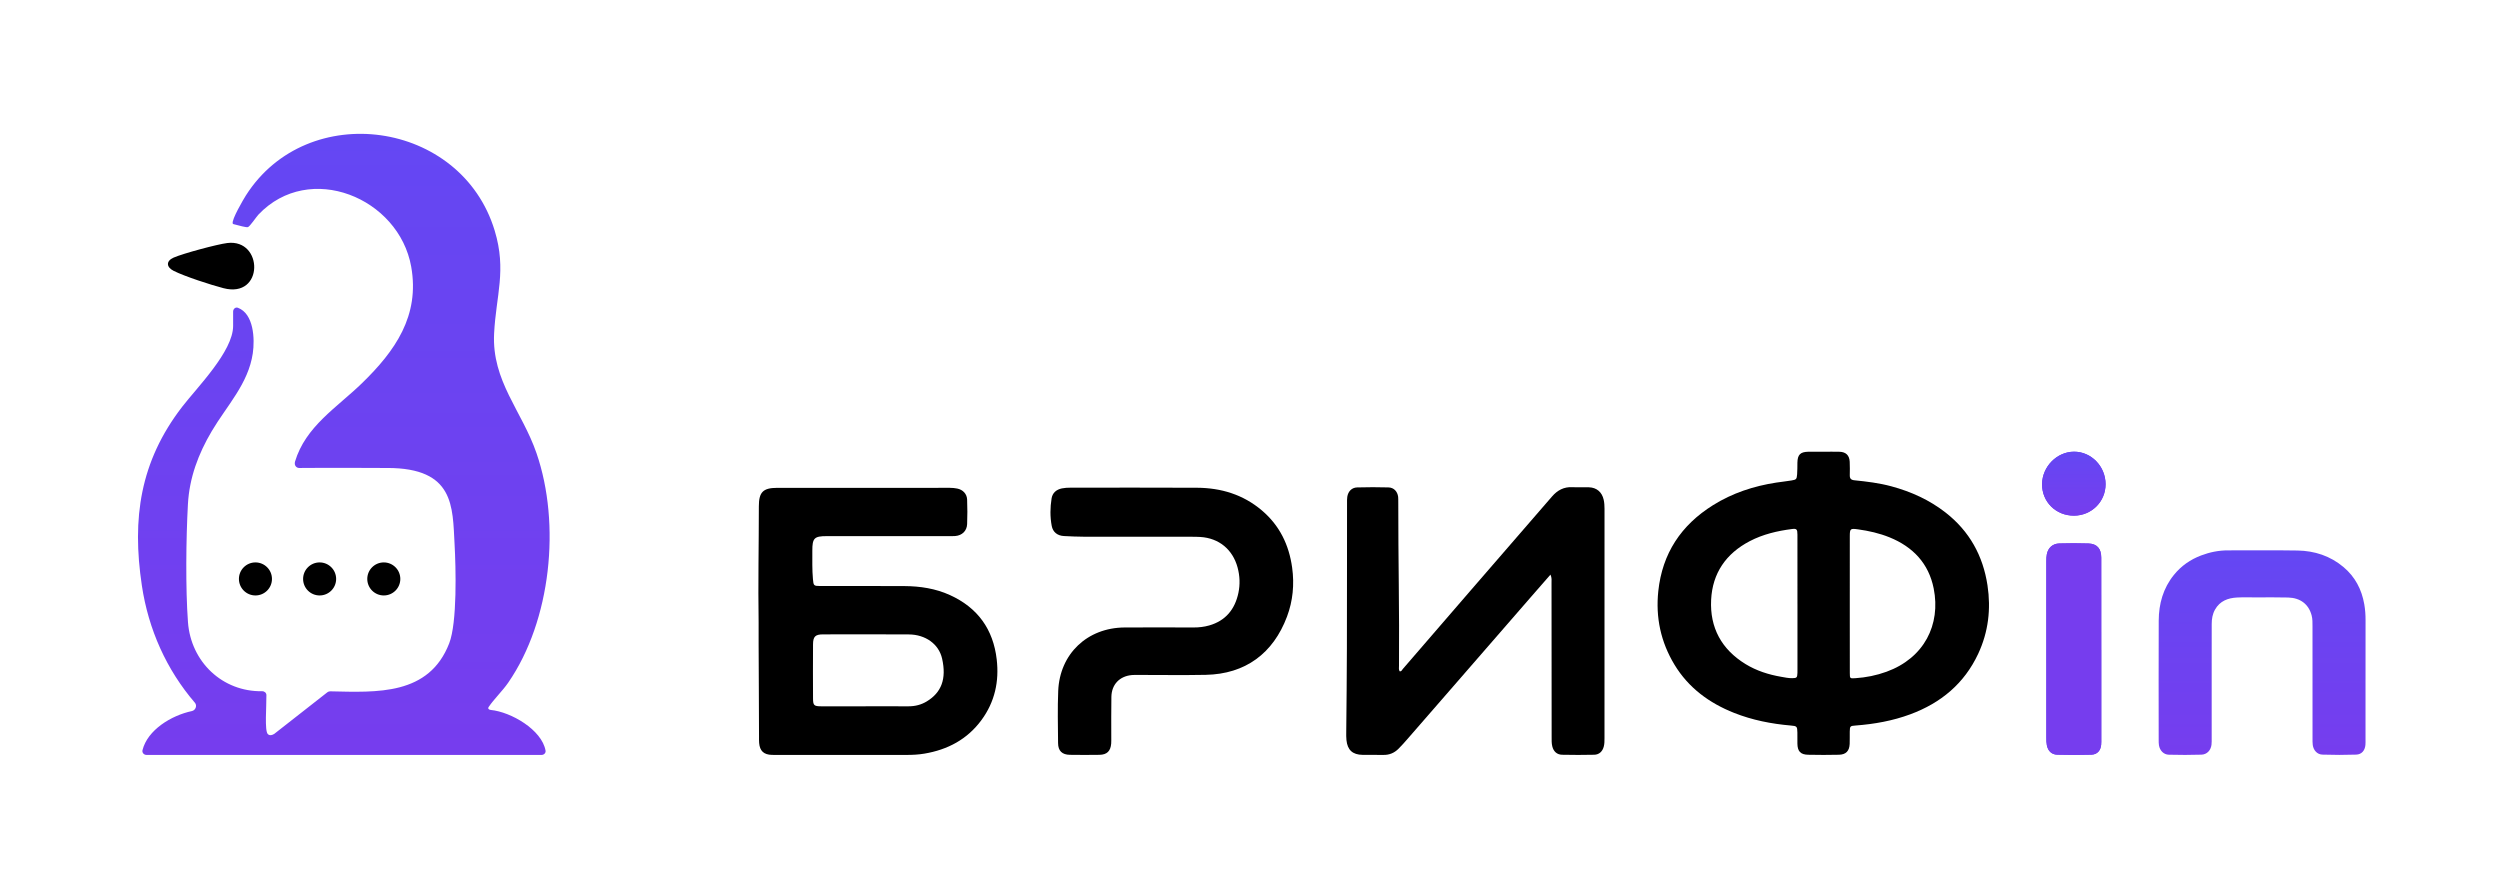
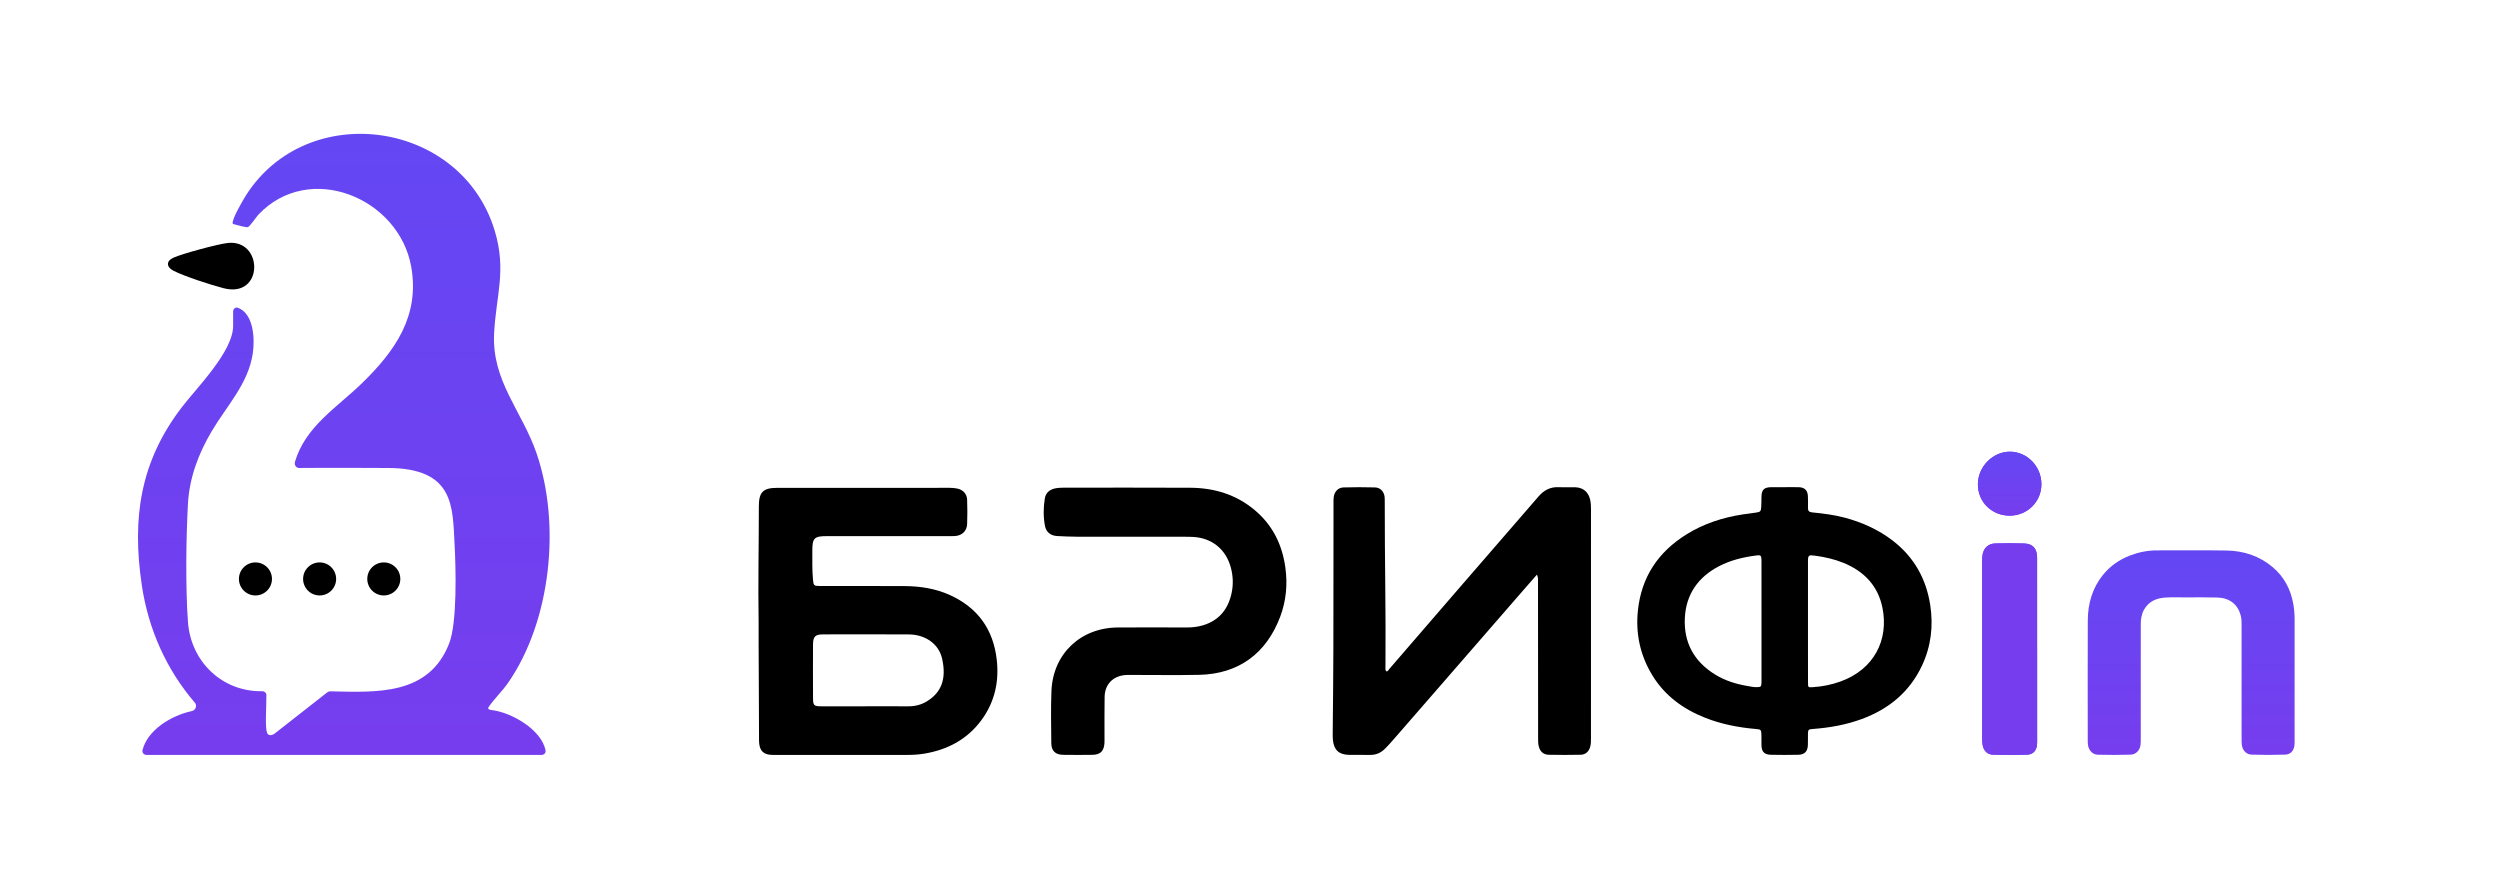
<svg xmlns="http://www.w3.org/2000/svg" width="270" height="96" viewBox="0 0 270 96" fill="none">
  <path d="M32.313 50.542C32.051 50.542 31.838 50.328 31.838 50.065C31.838 50.044 31.838 50.022 31.838 50.001C31.838 49.956 31.844 49.911 31.857 49.868C32.999 46.048 36.358 44.042 39.095 41.385C42.673 37.911 45.351 34.111 44.411 28.809C43.09 21.356 33.408 17.369 27.909 23.18C27.68 23.421 26.97 24.494 26.764 24.532C26.565 24.569 25.864 24.379 25.235 24.211C25.195 24.2 25.152 24.186 25.136 24.147C24.98 23.749 26.315 21.487 26.554 21.112C33.201 10.655 49.817 12.965 53.427 24.91C54.73 29.218 53.569 31.897 53.363 36.026C53.107 41.159 56.367 44.368 57.943 48.944C60.581 56.601 59.521 67.001 54.893 73.719C54.259 74.638 53.356 75.491 52.773 76.357C52.659 76.526 52.794 76.654 52.998 76.674C55.189 76.89 58.514 78.809 58.919 81.063C58.965 81.32 58.749 81.533 58.487 81.533H15.825C15.545 81.533 15.323 81.29 15.39 81.018C15.93 78.834 18.499 77.268 20.727 76.794C21.121 76.71 21.315 76.207 21.053 75.902C17.973 72.318 16.03 67.968 15.323 63.253C14.229 55.962 15.137 49.836 19.658 43.954C21.276 41.85 25.177 37.953 25.177 35.199V33.651C25.177 33.367 25.43 33.14 25.695 33.24C27.406 33.881 27.533 36.59 27.302 38.157C26.819 41.449 24.487 43.824 22.867 46.569C21.419 49.022 20.453 51.583 20.295 54.465C20.093 58.144 20.032 63.554 20.301 67.197C20.619 71.489 24.027 74.724 28.31 74.652C28.557 74.648 28.769 74.821 28.772 75.068C28.787 76.271 28.563 78.915 28.921 79.276C29.128 79.486 29.405 79.395 29.623 79.257L35.358 74.764C35.445 74.697 35.552 74.661 35.661 74.663C40.738 74.777 46.333 75.107 48.514 69.481C49.389 67.225 49.235 61.335 49.093 58.748C48.872 54.72 49.093 50.541 41.833 50.541C41.833 50.541 41.434 50.551 41.206 50.541C41.206 50.541 35.409 50.51 32.492 50.541C32.417 50.542 32.368 50.542 32.313 50.542Z" fill="url(#paint0_linear_110_871)" />
  <path d="M24.552 26.246C28.458 25.77 28.526 32.264 24.134 31.123C22.789 30.774 19.948 29.854 18.751 29.25C17.951 28.846 17.916 28.19 18.751 27.821C19.748 27.381 23.463 26.38 24.552 26.246Z" fill="black" />
  <circle cx="27.588" cy="62.525" r="1.784" fill="black" />
  <circle cx="34.519" cy="62.525" r="1.784" fill="black" />
  <circle cx="41.45" cy="62.525" r="1.784" fill="black" />
-   <path d="M196.946 48.788C197.522 48.788 198.098 48.774 198.673 48.791C199.36 48.812 199.733 49.176 199.768 49.864C199.792 50.349 199.786 50.837 199.776 51.324C199.769 51.676 199.902 51.832 200.272 51.87C201.613 52.005 202.952 52.167 204.26 52.52C206.399 53.098 208.383 53.994 210.135 55.365C212.703 57.373 214.166 60.023 214.65 63.221C215.036 65.776 214.744 68.254 213.645 70.608C212.139 73.832 209.607 75.925 206.312 77.145C204.411 77.849 202.433 78.202 200.416 78.355C199.816 78.4 199.786 78.417 199.774 79.017C199.766 79.46 199.784 79.903 199.765 80.345C199.732 81.104 199.368 81.494 198.605 81.513C197.499 81.54 196.391 81.538 195.285 81.514C194.456 81.497 194.134 81.144 194.12 80.32C194.114 79.922 194.122 79.524 194.117 79.126C194.108 78.451 194.061 78.413 193.417 78.358C191.313 78.177 189.253 77.774 187.285 76.993C184.6 75.929 182.357 74.285 180.844 71.786C179.367 69.345 178.793 66.685 179.097 63.834C179.531 59.761 181.562 56.714 185.003 54.561C187.099 53.249 189.398 52.497 191.83 52.121C192.376 52.037 192.926 51.983 193.471 51.892C194.003 51.804 194.045 51.762 194.09 51.217C194.124 50.799 194.111 50.377 194.12 49.958C194.14 49.104 194.435 48.807 195.286 48.788C195.574 48.781 195.861 48.787 196.15 48.787C196.415 48.787 196.681 48.787 196.947 48.787V48.79L196.946 48.788ZM194.125 65.238C194.125 62.738 194.128 60.239 194.123 57.739C194.122 57.163 194.038 57.07 193.538 57.134C191.949 57.337 190.4 57.699 188.97 58.446C186.413 59.783 184.945 61.895 184.802 64.78C184.652 67.792 185.931 70.133 188.516 71.719C189.699 72.444 191.004 72.859 192.367 73.094C192.758 73.161 193.147 73.249 193.55 73.243C194.054 73.235 194.103 73.193 194.124 72.669C194.129 72.537 194.126 72.404 194.126 72.271C194.126 69.926 194.126 67.582 194.126 65.237L194.125 65.238ZM199.777 65.197C199.777 65.728 199.777 66.258 199.777 66.789C199.777 68.757 199.775 70.725 199.78 72.692C199.781 73.279 199.792 73.283 200.374 73.245C201.528 73.172 202.653 72.944 203.739 72.55C207.813 71.07 209.617 67.466 208.84 63.559C208.302 60.854 206.6 59.059 204.068 58.032C202.977 57.59 201.837 57.331 200.67 57.171C199.843 57.057 199.779 57.088 199.778 57.901C199.775 60.333 199.777 62.764 199.777 65.197H199.777Z" fill="black" />
+   <path d="M192.747 52.615C193.258 52.615 193.77 52.603 194.281 52.618C194.891 52.636 195.222 52.958 195.252 53.565C195.274 53.994 195.269 54.425 195.26 54.855C195.254 55.165 195.372 55.303 195.7 55.337C196.892 55.456 198.08 55.6 199.242 55.911C201.142 56.421 202.903 57.213 204.459 58.423C206.739 60.197 208.038 62.537 208.468 65.361C208.811 67.618 208.552 69.806 207.576 71.885C206.239 74.732 203.99 76.581 201.064 77.658C199.376 78.279 197.619 78.591 195.828 78.726C195.295 78.766 195.269 78.781 195.258 79.311C195.251 79.702 195.267 80.094 195.25 80.484C195.221 81.154 194.898 81.498 194.22 81.515C193.238 81.539 192.254 81.537 191.271 81.516C190.536 81.501 190.25 81.189 190.238 80.462C190.232 80.111 190.24 79.758 190.235 79.407C190.227 78.811 190.185 78.778 189.613 78.729C187.744 78.569 185.916 78.213 184.168 77.524C181.784 76.584 179.791 75.132 178.448 72.925C177.136 70.77 176.627 68.421 176.897 65.903C177.282 62.305 179.086 59.614 182.141 57.713C184.003 56.555 186.044 55.891 188.204 55.559C188.689 55.485 189.177 55.437 189.661 55.357C190.133 55.279 190.171 55.242 190.211 54.761C190.241 54.392 190.229 54.019 190.238 53.648C190.255 52.895 190.517 52.632 191.273 52.615C191.528 52.609 191.784 52.614 192.04 52.614C192.276 52.614 192.512 52.614 192.748 52.614V52.617L192.747 52.615ZM190.242 67.142C190.242 64.935 190.244 62.728 190.24 60.52C190.239 60.011 190.165 59.929 189.72 59.986C188.31 60.165 186.934 60.485 185.664 61.145C183.393 62.325 182.089 64.191 181.963 66.738C181.83 69.398 182.965 71.466 185.261 72.866C186.311 73.506 187.47 73.873 188.681 74.08C189.028 74.139 189.373 74.218 189.731 74.212C190.179 74.205 190.222 74.168 190.241 73.705C190.245 73.588 190.242 73.471 190.242 73.353C190.242 71.282 190.242 69.212 190.242 67.142L190.242 67.142ZM195.261 67.106C195.261 67.575 195.261 68.043 195.261 68.512C195.261 70.25 195.259 71.988 195.264 73.725C195.265 74.243 195.274 74.247 195.791 74.214C196.816 74.15 197.815 73.948 198.779 73.6C202.397 72.293 203.999 69.11 203.309 65.66C202.831 63.271 201.32 61.686 199.071 60.779C198.102 60.388 197.09 60.16 196.054 60.018C195.319 59.918 195.262 59.945 195.262 60.663C195.26 62.811 195.261 64.958 195.261 67.106H195.261Z" fill="black" />
  <path d="M81.931 67.193C81.864 63.034 81.955 58.847 81.956 54.688C81.956 53.162 82.397 52.691 83.924 52.688C90.146 52.678 96.367 52.682 102.589 52.686C102.853 52.686 103.121 52.711 103.38 52.763C103.99 52.885 104.426 53.338 104.449 53.951C104.483 54.835 104.486 55.722 104.45 56.605C104.42 57.341 103.905 57.828 103.175 57.89C102.933 57.91 102.688 57.901 102.445 57.901C98.061 57.901 93.677 57.901 89.293 57.902C87.936 57.902 87.728 58.112 87.732 59.49C87.735 60.507 87.706 61.524 87.797 62.541C87.86 63.244 87.878 63.288 88.583 63.29C91.617 63.294 94.65 63.278 97.683 63.297C99.378 63.308 101.036 63.559 102.595 64.268C105.59 65.63 107.269 67.963 107.645 71.218C107.921 73.592 107.437 75.804 106.01 77.751C104.476 79.843 102.355 80.971 99.824 81.394C99.188 81.501 98.55 81.533 97.907 81.532C93.191 81.529 88.475 81.531 83.759 81.531C83.626 81.531 83.493 81.532 83.36 81.528C82.486 81.501 82.061 81.105 81.987 80.241C81.969 80.021 81.974 79.798 81.974 79.578C81.974 76.236 81.937 72.895 81.931 69.553C81.93 68.757 81.931 68.443 81.931 67.607V67.193ZM93.49 76.283V76.279C95.038 76.279 96.586 76.277 98.133 76.281C98.836 76.282 99.493 76.114 100.092 75.751C101.656 74.802 102.247 73.346 101.746 71.126C101.388 69.543 99.937 68.532 98.165 68.519C95.07 68.497 91.973 68.507 88.877 68.513C88.05 68.515 87.811 68.752 87.807 69.591C87.795 71.535 87.797 73.481 87.807 75.426C87.811 76.192 87.912 76.279 88.713 76.282C90.305 76.287 91.897 76.283 93.49 76.283V76.283Z" fill="black" />
-   <path d="M167.451 62.058C166.737 62.876 166.083 63.621 165.432 64.37C162.877 67.308 160.324 70.249 157.769 73.188C155.853 75.392 153.937 77.597 152.018 79.799C151.699 80.166 151.375 80.531 151.03 80.874C150.589 81.314 150.054 81.542 149.417 81.531C148.664 81.519 147.911 81.537 147.159 81.525C146.08 81.509 145.528 81.004 145.417 79.933C145.387 79.648 145.391 79.358 145.394 79.071C145.466 73.031 145.484 66.991 145.476 60.952C145.472 58.739 145.477 56.526 145.48 54.314C145.48 54.093 145.474 53.869 145.507 53.652C145.598 53.069 145.991 52.658 146.569 52.642C147.697 52.61 148.827 52.609 149.955 52.641C150.54 52.657 150.923 53.076 151 53.657C151.011 53.745 151.011 53.834 151.012 53.922C151.015 54.077 151.015 54.232 151.015 54.387C151.006 60.227 151.142 66.068 151.092 71.909C151.09 72.103 151.05 72.307 151.156 72.496C151.364 72.544 151.414 72.356 151.505 72.25C153.937 69.439 156.362 66.621 158.794 63.81C161.733 60.413 164.68 57.022 167.617 53.623C168.203 52.946 168.9 52.566 169.819 52.615C170.415 52.647 171.015 52.608 171.612 52.628C172.445 52.656 173.013 53.148 173.197 53.968C173.27 54.294 173.288 54.624 173.288 54.957C173.286 63.21 173.286 71.464 173.285 79.717C173.285 80.026 173.288 80.337 173.205 80.64C173.062 81.164 172.71 81.501 172.169 81.513C171.018 81.539 169.866 81.539 168.716 81.514C168.142 81.502 167.78 81.156 167.645 80.6C167.565 80.274 167.578 79.941 167.577 79.61C167.574 74.056 167.572 68.502 167.565 62.948C167.565 62.69 167.614 62.423 167.451 62.058H167.451Z" fill="black" />
-   <path d="M122.405 57.969C120.634 57.969 118.864 57.976 117.093 57.966C116.363 57.962 115.633 57.932 114.905 57.893C114.21 57.856 113.715 57.478 113.586 56.799C113.4 55.816 113.413 54.815 113.571 53.83C113.668 53.23 114.082 52.872 114.686 52.746C114.992 52.683 115.3 52.669 115.611 52.669C120.169 52.67 124.729 52.651 129.287 52.677C131.885 52.693 134.261 53.414 136.279 55.123C138.198 56.748 139.214 58.847 139.552 61.306C139.8 63.116 139.634 64.896 138.995 66.597C137.503 70.569 134.503 72.798 130.22 72.883C127.787 72.931 125.351 72.891 122.917 72.893C122.696 72.893 122.473 72.885 122.253 72.905C120.922 73.02 120.054 73.917 120.03 75.256C120.003 76.715 120.021 78.176 120.018 79.636C120.018 79.857 120.025 80.079 120.009 80.299C119.947 81.116 119.554 81.508 118.741 81.521C117.679 81.537 116.616 81.537 115.554 81.521C114.704 81.508 114.278 81.099 114.272 80.254C114.257 78.374 114.209 76.491 114.287 74.614C114.454 70.609 117.435 67.79 121.459 67.767C123.937 67.753 126.416 67.76 128.895 67.767C129.475 67.769 130.047 67.706 130.599 67.547C132.375 67.038 133.373 65.797 133.746 64.04C133.94 63.126 133.906 62.197 133.657 61.282C133.128 59.341 131.649 58.119 129.641 57.993C129.332 57.974 129.022 57.971 128.712 57.97C126.61 57.968 124.507 57.969 122.405 57.97V57.969Z" fill="black" />
-   <path d="M255.476 73.283C255.476 75.473 255.476 77.663 255.476 79.852C255.476 80.051 255.484 80.251 255.466 80.449C255.411 81.054 255.065 81.478 254.468 81.499C253.253 81.541 252.035 81.54 250.819 81.499C250.252 81.481 249.857 81.031 249.778 80.461C249.745 80.221 249.753 79.975 249.753 79.732C249.752 75.707 249.752 71.681 249.75 67.656C249.75 67.259 249.761 66.86 249.658 66.469C249.344 65.272 248.458 64.57 247.123 64.532C245.973 64.499 244.822 64.519 243.671 64.519C242.986 64.519 242.298 64.496 241.613 64.531C240.617 64.582 239.749 64.903 239.223 65.835C238.954 66.311 238.866 66.83 238.865 67.367C238.864 68.76 238.863 70.154 238.862 71.547C238.862 74.267 238.862 76.988 238.862 79.709C238.862 79.952 238.871 80.198 238.841 80.437C238.763 81.038 238.355 81.484 237.751 81.504C236.58 81.543 235.406 81.539 234.233 81.509C233.674 81.495 233.264 81.065 233.168 80.495C233.135 80.3 233.138 80.099 233.138 79.9C233.136 75.609 233.124 71.319 233.142 67.028C233.149 65.212 233.618 63.529 234.784 62.088C235.568 61.118 236.559 60.43 237.717 59.99C238.653 59.635 239.624 59.436 240.635 59.44C243.136 59.45 245.637 59.412 248.137 59.456C249.976 59.489 251.66 60.034 253.096 61.24C254.358 62.3 255.062 63.661 255.342 65.262C255.441 65.83 255.482 66.401 255.48 66.978C255.472 69.079 255.476 71.181 255.477 73.282L255.476 73.283Z" fill="url(#paint1_linear_110_871)" />
-   <path d="M222.393 58.695C223.447 58.665 224.503 58.66 225.555 58.697C226.478 58.73 226.934 59.25 226.936 60.225C226.945 63.546 226.938 66.868 226.938 70.189H226.94V79.742C226.94 79.971 226.949 80.201 226.927 80.428C226.869 81.053 226.504 81.483 225.882 81.503C224.646 81.543 223.406 81.541 222.17 81.504C221.556 81.486 221.172 81.082 221.057 80.469C221.012 80.224 221.007 79.968 221.007 79.717C221.003 73.349 221.002 66.981 221.004 60.613C221.004 60.362 221.009 60.106 221.057 59.861C221.193 59.168 221.684 58.715 222.393 58.695ZM223.996 48.783C225.858 48.778 227.399 50.366 227.402 52.291C227.405 54.176 225.896 55.68 223.995 55.69C222.038 55.699 220.521 54.198 220.543 52.274C220.565 50.389 222.149 48.788 223.996 48.783Z" fill="#5F38EF" />
-   <path d="M222.393 58.695C223.447 58.665 224.503 58.66 225.555 58.697C226.478 58.73 226.934 59.25 226.936 60.225C226.945 63.546 226.938 66.868 226.938 70.189H226.94V79.742C226.94 79.971 226.949 80.201 226.927 80.428C226.869 81.053 226.504 81.483 225.882 81.503C224.646 81.543 223.406 81.541 222.17 81.504C221.556 81.486 221.172 81.082 221.057 80.469C221.012 80.224 221.007 79.968 221.007 79.717C221.003 73.349 221.002 66.981 221.004 60.613C221.004 60.362 221.009 60.106 221.057 59.861C221.193 59.168 221.684 58.715 222.393 58.695ZM223.996 48.783C225.858 48.778 227.399 50.366 227.402 52.291C227.405 54.176 225.896 55.68 223.995 55.69C222.038 55.699 220.521 54.198 220.543 52.274C220.565 50.389 222.149 48.788 223.996 48.783Z" fill="url(#paint2_linear_110_871)" />
+   <path d="M165.99 62.058C165.276 62.876 164.621 63.621 163.971 64.37C161.416 67.308 158.863 70.249 156.308 73.188C154.392 75.392 152.476 77.597 150.557 79.799C150.238 80.166 149.914 80.531 149.569 80.874C149.128 81.314 148.592 81.542 147.956 81.531C147.203 81.519 146.45 81.537 145.698 81.525C144.618 81.509 144.067 81.004 143.956 79.933C143.926 79.648 143.93 79.358 143.933 79.071C144.005 73.031 144.023 66.991 144.014 60.952C144.011 58.739 144.016 56.526 144.018 54.314C144.018 54.093 144.012 53.869 144.046 53.652C144.137 53.069 144.53 52.658 145.107 52.642C146.236 52.61 147.366 52.609 148.493 52.641C149.079 52.657 149.462 53.076 149.539 53.657C149.55 53.745 149.55 53.834 149.551 53.922C149.554 54.077 149.554 54.232 149.554 54.387C149.545 60.227 149.681 66.068 149.631 71.909C149.629 72.103 149.589 72.307 149.695 72.496C149.903 72.544 149.953 72.356 150.044 72.25C152.475 69.439 154.901 66.621 157.333 63.81C160.272 60.413 163.219 57.022 166.156 53.623C166.742 52.946 167.439 52.566 168.358 52.615C168.954 52.647 169.554 52.608 170.151 52.628C170.983 52.656 171.552 53.148 171.736 53.968C171.809 54.294 171.827 54.624 171.827 54.957C171.825 63.21 171.825 71.464 171.824 79.717C171.824 80.026 171.827 80.337 171.744 80.64C171.601 81.164 171.249 81.501 170.708 81.513C169.557 81.539 168.405 81.539 167.255 81.514C166.681 81.502 166.319 81.156 166.184 80.6C166.104 80.274 166.117 79.941 166.116 79.61C166.112 74.056 166.11 68.502 166.104 62.948C166.104 62.69 166.153 62.423 165.99 62.058H165.99Z" fill="black" />
+   <path d="M121.674 57.969C119.903 57.969 118.133 57.976 116.363 57.966C115.633 57.962 114.903 57.932 114.175 57.893C113.48 57.856 112.985 57.478 112.856 56.799C112.67 55.816 112.683 54.815 112.841 53.83C112.937 53.23 113.351 52.872 113.956 52.746C114.262 52.683 114.569 52.669 114.88 52.669C119.439 52.67 123.998 52.651 128.557 52.677C131.155 52.693 133.53 53.414 135.548 55.123C137.467 56.748 138.484 58.847 138.821 61.306C139.069 63.116 138.904 64.896 138.264 66.597C136.772 70.569 133.772 72.798 129.489 72.883C127.056 72.931 124.621 72.891 122.186 72.893C121.965 72.893 121.743 72.885 121.523 72.905C120.191 73.02 119.323 73.917 119.299 75.256C119.273 76.715 119.29 78.176 119.287 79.636C119.287 79.857 119.295 80.079 119.278 80.299C119.217 81.116 118.824 81.508 118.01 81.521C116.949 81.537 115.885 81.537 114.824 81.521C113.974 81.508 113.548 81.099 113.541 80.254C113.527 78.374 113.478 76.491 113.557 74.614C113.723 70.609 116.705 67.79 120.729 67.767C123.207 67.753 125.686 67.76 128.164 67.767C128.744 67.769 129.316 67.706 129.869 67.547C131.645 67.038 132.643 65.797 133.015 64.04C133.209 63.126 133.176 62.197 132.926 61.282C132.397 59.341 130.918 58.119 128.91 57.993C128.602 57.974 128.291 57.971 127.982 57.97C125.879 57.968 123.776 57.969 121.674 57.97V57.969Z" fill="black" />
+   <path d="M247.816 73.283C247.816 75.473 247.816 77.663 247.816 79.852C247.816 80.051 247.824 80.251 247.806 80.449C247.751 81.054 247.405 81.478 246.808 81.499C245.593 81.541 244.374 81.54 243.159 81.499C242.592 81.481 242.197 81.031 242.118 80.461C242.084 80.221 242.092 79.975 242.092 79.732C242.091 75.707 242.092 71.681 242.09 67.656C242.09 67.259 242.101 66.86 241.998 66.469C241.683 65.272 240.797 64.57 239.463 64.532C238.312 64.499 237.162 64.519 236.011 64.519C235.325 64.519 234.637 64.496 233.953 64.531C232.956 64.582 232.089 64.903 231.562 65.835C231.293 66.311 231.206 66.83 231.205 67.367C231.204 68.76 231.202 70.154 231.202 71.547C231.202 74.267 231.202 76.988 231.202 79.709C231.202 79.952 231.211 80.198 231.18 80.437C231.103 81.038 230.695 81.484 230.091 81.504C228.919 81.543 227.745 81.539 226.573 81.509C226.014 81.495 225.604 81.065 225.507 80.495C225.475 80.3 225.477 80.099 225.477 79.9C225.475 75.609 225.463 71.319 225.481 67.028C225.489 65.212 225.957 63.529 227.123 62.088C227.908 61.118 228.899 60.43 230.057 59.99C230.993 59.635 231.964 59.436 232.975 59.44C235.475 59.45 237.977 59.412 240.477 59.456C242.316 59.489 243.999 60.034 245.436 61.24C246.698 62.3 247.402 63.661 247.682 65.262C247.781 65.83 247.821 66.401 247.819 66.978C247.811 69.079 247.816 71.181 247.817 73.282L247.816 73.283Z" fill="url(#paint1_linear_110_871)" />
+   <path d="M215.463 58.695C216.516 58.665 217.572 58.66 218.625 58.697C219.548 58.73 220.003 59.25 220.006 60.225C220.014 63.546 220.008 66.868 220.008 70.189H220.01V79.742C220.01 79.971 220.018 80.201 219.997 80.428C219.939 81.053 219.573 81.483 218.951 81.503C217.715 81.543 216.475 81.541 215.239 81.504C214.626 81.486 214.241 81.082 214.127 80.469C214.082 80.224 214.076 79.968 214.076 79.717C214.073 73.349 214.072 66.981 214.073 60.613C214.073 60.362 214.079 60.106 214.127 59.861C214.262 59.168 214.754 58.715 215.463 58.695ZM217.065 48.783C218.927 48.778 220.469 50.366 220.472 52.291C220.474 54.176 218.965 55.68 217.064 55.69C215.108 55.699 213.59 54.198 213.612 52.274C213.634 50.389 215.219 48.788 217.065 48.783Z" fill="#5F38EF" />
+   <path d="M215.463 58.695C216.516 58.665 217.572 58.66 218.625 58.697C219.548 58.73 220.003 59.25 220.006 60.225C220.014 63.546 220.008 66.868 220.008 70.189H220.01V79.742C220.01 79.971 220.018 80.201 219.997 80.428C219.939 81.053 219.573 81.483 218.951 81.503C217.715 81.543 216.475 81.541 215.239 81.504C214.626 81.486 214.241 81.082 214.127 80.469C214.082 80.224 214.076 79.968 214.076 79.717C214.073 73.349 214.072 66.981 214.073 60.613C214.073 60.362 214.079 60.106 214.127 59.861C214.262 59.168 214.754 58.715 215.463 58.695ZM217.065 48.783C218.927 48.778 220.469 50.366 220.472 52.291C220.474 54.176 218.965 55.68 217.064 55.69C215.108 55.699 213.59 54.198 213.612 52.274C213.634 50.389 215.219 48.788 217.065 48.783Z" fill="url(#paint2_linear_110_871)" />
  <defs>
    <linearGradient id="paint0_linear_110_871" x1="37.132" y1="14.455" x2="37.132" y2="81.533" gradientUnits="userSpaceOnUse">
      <stop stop-color="#6447F3" />
      <stop offset="1" stop-color="#763DEE" />
    </linearGradient>
-     <linearGradient id="paint1_linear_110_871" x1="244.306" y1="59.434" x2="244.306" y2="81.532" gradientUnits="userSpaceOnUse">
+     <linearGradient id="paint1_linear_110_871" x1="236.645" y1="59.434" x2="236.645" y2="81.532" gradientUnits="userSpaceOnUse">
      <stop stop-color="#6447F3" />
      <stop offset="1" stop-color="#763DEE" />
    </linearGradient>
-     <linearGradient id="paint2_linear_110_871" x1="223.972" y1="48.783" x2="223.972" y2="55.69" gradientUnits="userSpaceOnUse">
+     <linearGradient id="paint2_linear_110_871" x1="217.042" y1="48.783" x2="217.042" y2="55.69" gradientUnits="userSpaceOnUse">
      <stop stop-color="#6447F3" />
      <stop offset="1" stop-color="#763DEE" />
    </linearGradient>
  </defs>
</svg>
